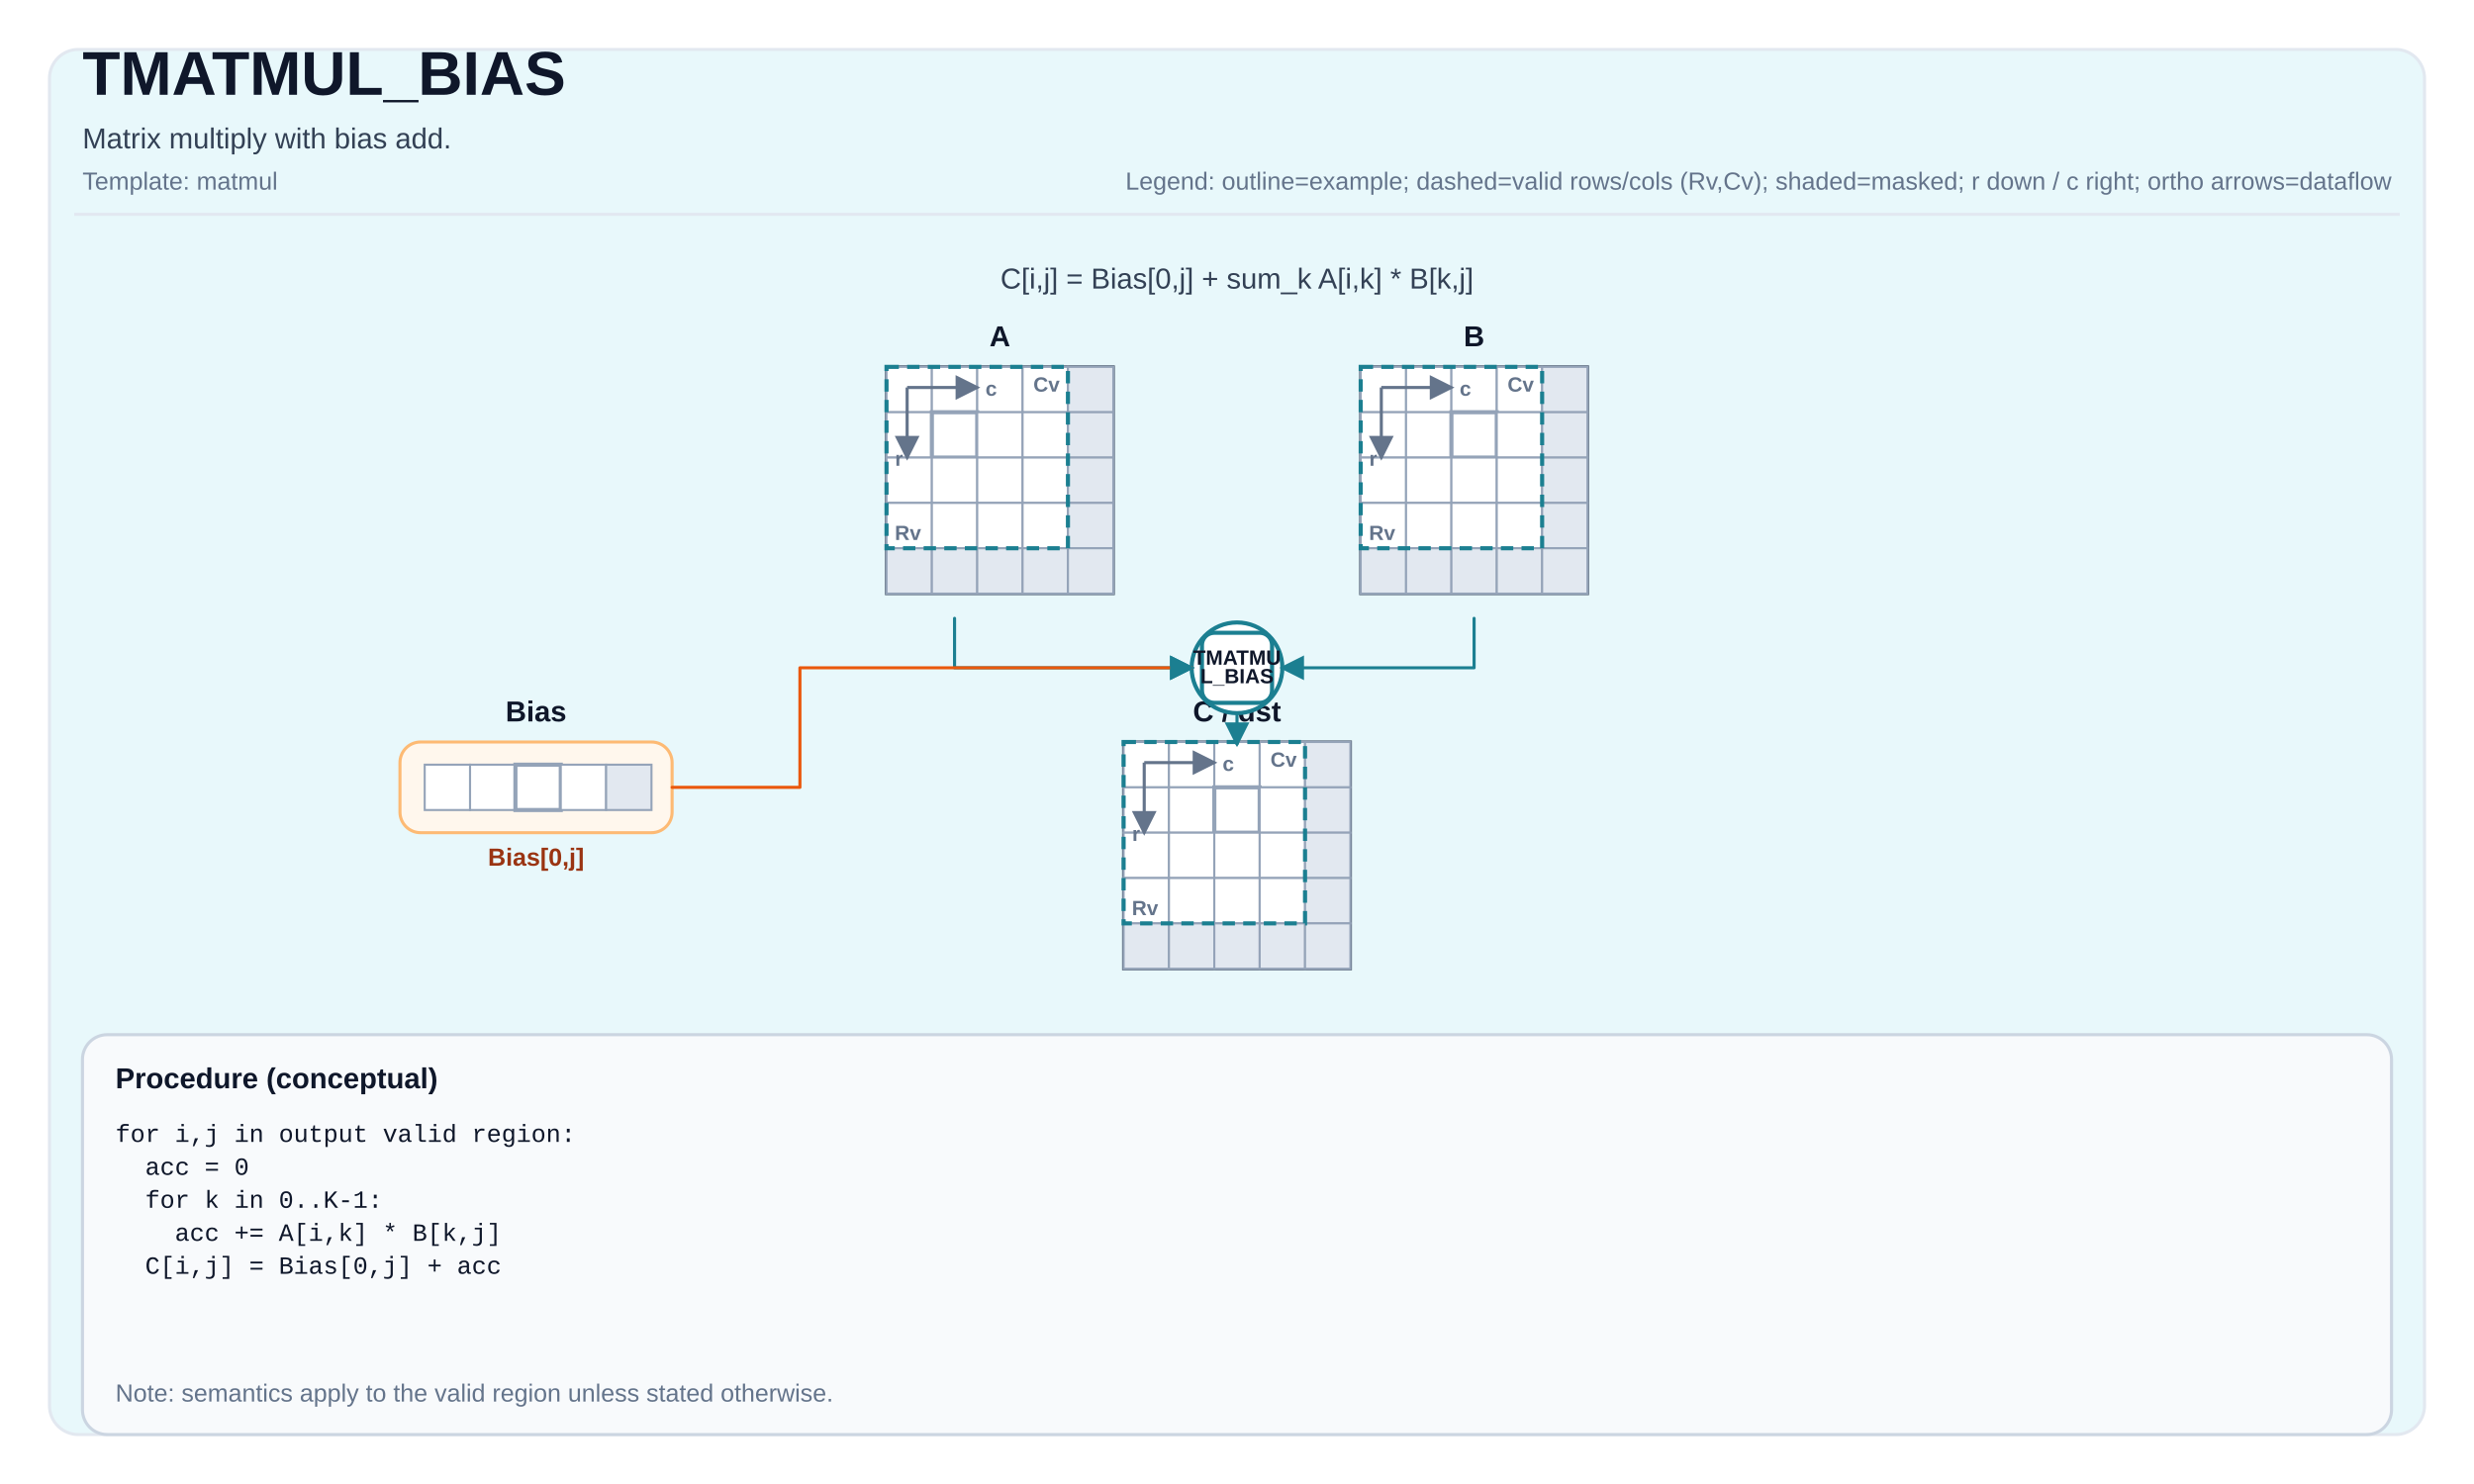
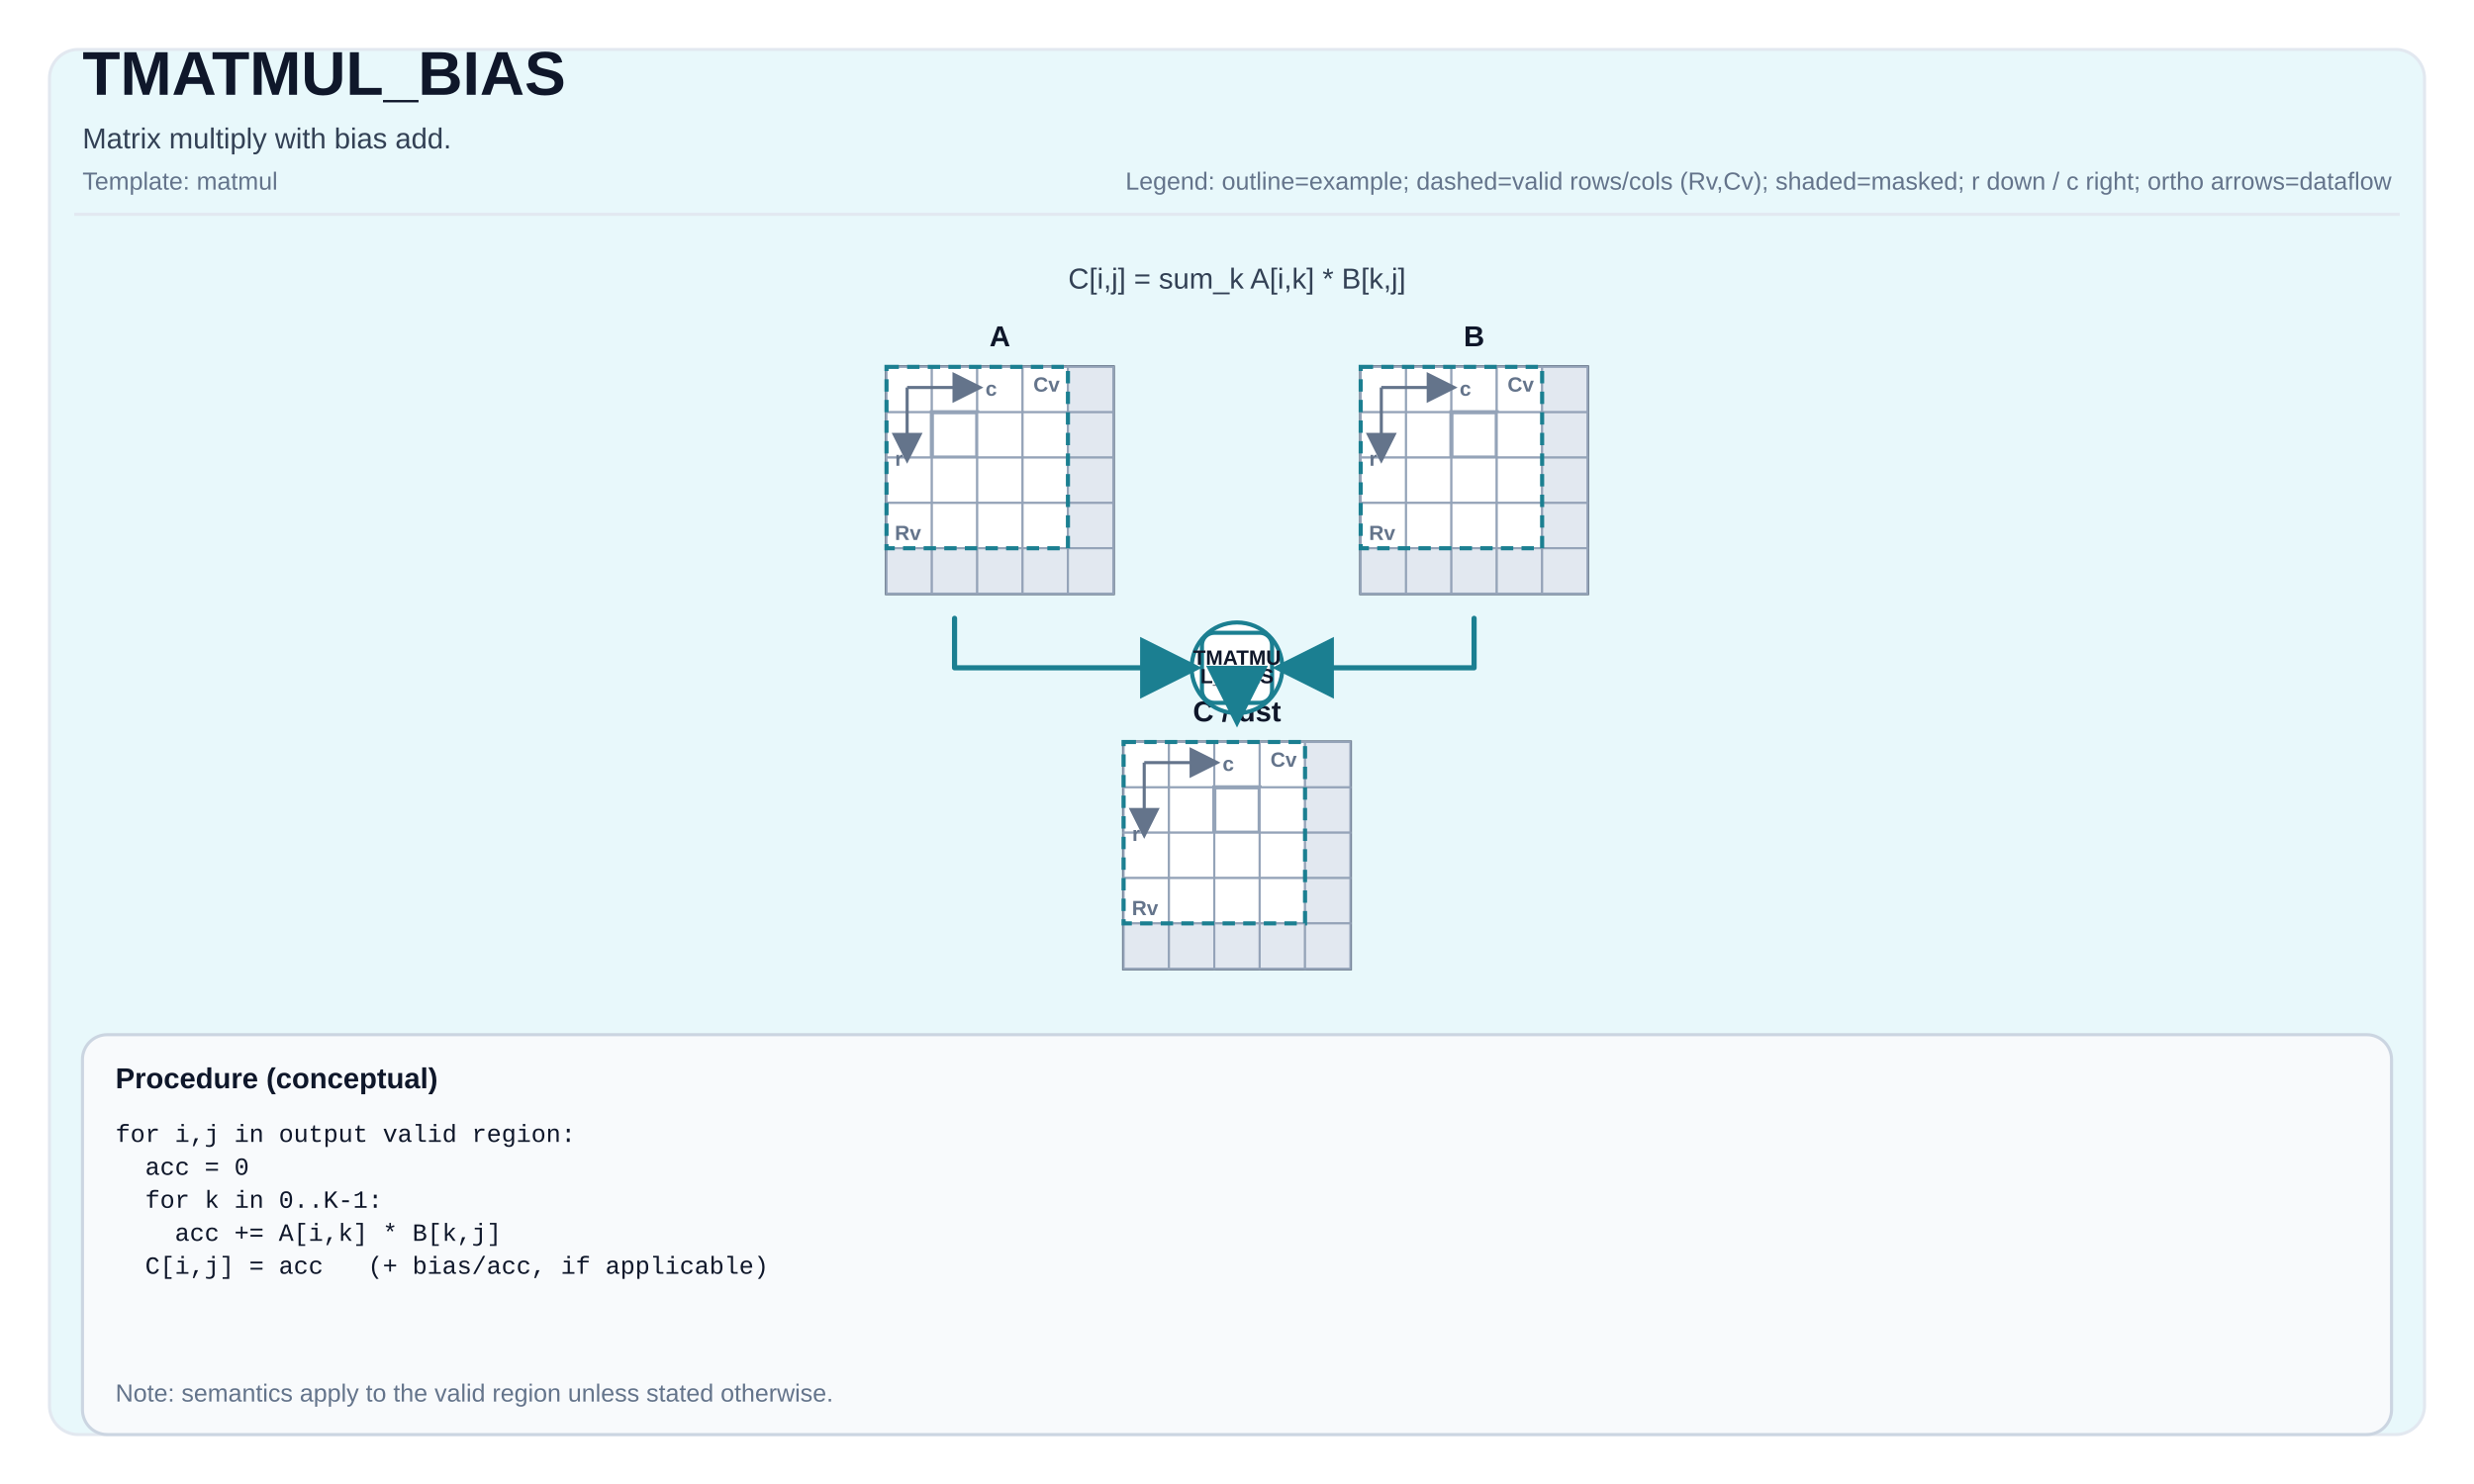
<svg xmlns="http://www.w3.org/2000/svg" width="1200" height="720" viewBox="0 0 1200 720" role="img" aria-label="TMATMUL_BIAS tile operation diagram">
  <defs>
-     <marker id="arrow" markerWidth="8" markerHeight="8" refX="7" refY="4" orient="auto">
-       <path d="M0,0 L0,8 L8,4 z" fill="#1B7F91" />
+     <marker id="arrow" markerWidth="12" markerHeight="12" refX="10" refY="6" orient="auto">
+       <path d="M0,0 L0,12 L12,6 z" fill="#1B7F91" />
    </marker>
-     <marker id="axisArrow" markerWidth="8" markerHeight="8" refX="7" refY="4" orient="auto">
-       <path d="M0,0 L0,8 L8,4 z" fill="#64748b" />
+     <marker id="axisArrow" markerWidth="10" markerHeight="10" refX="8" refY="5" orient="auto">
+       <path d="M0,0 L0,10 L10,5 z" fill="#64748b" />
    </marker>
  </defs>
  <style>
svg { font-family: Arial, Helvetica, sans-serif; }
.title { font-size: 30px; font-weight: 700; fill: #0f172a; }
.subtitle { font-size: 14px; fill: #334155; }
.meta { font-size: 12px; fill: #64748b; }
.frame { fill: white; }
.panel { fill: #E8F8FB; stroke: #e2e8f0; stroke-width: 1.5; rx: 14; }
.tileLabel { font-size: 14px; font-weight: 700; fill: #0f172a; }
.tileBorder { fill: none; stroke: #475569; stroke-width: 1.5; }
.cell { fill: #ffffff; stroke: #94a3b8; stroke-width: 1; }
.cellMasked { fill: #e2e8f0; }
.cellHL { stroke-width: 2; }
- .arrow { stroke-width: 1.5; fill: none; stroke-linejoin: round; stroke-linecap: round; }
+ .cellText { font-family: ui-monospace, SFMono-Regular, Menlo, Monaco, Consolas, 'Liberation Mono', 'Courier New', monospace; font-size: 10px; fill: #0f172a; }
+ .arrow { stroke-width: 2.5; fill: none; stroke-linejoin: round; stroke-linecap: round; }
.axisLine { stroke: #64748b; stroke-width: 1.5; fill: none; }
.axisText { font-size: 10px; fill: #64748b; font-weight: 700; }
.opCircle { fill: #ffffff; stroke-width: 2; }
.opRect { fill: #ffffff; stroke-width: 2; }
.opText { font-size: 10px; font-weight: 800; fill: #0f172a; }
.procBox { fill: #f8fafc; stroke: #cbd5e1; stroke-width: 1.5; rx: 12; }
.procTitle { font-size: 14px; font-weight: 700; fill: #0f172a; }
.procText { font-family: ui-monospace, SFMono-Regular, Menlo, Monaco, Consolas, 'Liberation Mono', 'Courier New', monospace; font-size: 12px; fill: #0f172a; }
+ .smallLabel { font-size: 12px; fill: #334155; }
+ .scalarBox { fill: #ffffff; stroke: #cbd5e1; stroke-width: 1.5; }
+ .scalarValue { font-size: 16px; font-weight: 700; }
.validBox { fill: none; stroke-width: 2; stroke-dasharray: 6 4; }
- .biasPanel { fill: #FFF7ED; stroke: #fdba74; stroke-width: 1.5; rx: 10; }
- .biasText { font-size: 12px; fill: #9a3412; font-weight: 700; }
</style>
  <rect x="0" y="0" width="1200" height="720" class="frame" />
  <rect x="24" y="24" width="1152" height="672" class="panel" />
  <text x="40" y="46" class="title">TMATMUL_BIAS</text>
  <text x="40" y="72" class="subtitle">Matrix multiply with bias add.</text>
  <text x="40" y="92" class="meta">Template: matmul</text>
  <text x="1160" y="92" class="meta" text-anchor="end">Legend: outline=example; dashed=valid rows/cols (Rv,Cv); shaded=masked; r down / c right; ortho arrows=dataflow</text>
  <line x1="36" y1="104" x2="1164" y2="104" stroke="#e2e8f0" stroke-width="1.5" />
  <text x="485" y="168" class="tileLabel" text-anchor="middle">A</text>
  <rect x="430" y="178" width="110" height="110" class="tileBorder" />
  <rect x="430" y="178" width="22" height="22" class="cell" />
  <rect x="452" y="178" width="22" height="22" class="cell" />
  <rect x="474" y="178" width="22" height="22" class="cell" />
  <rect x="496" y="178" width="22" height="22" class="cell" />
  <rect x="518" y="178" width="22" height="22" class="cell cellMasked" />
  <rect x="430" y="200" width="22" height="22" class="cell" />
  <rect x="452" y="200" width="22" height="22" class="cell cellHL" stroke="#1B7F91" />
  <rect x="474" y="200" width="22" height="22" class="cell" />
  <rect x="496" y="200" width="22" height="22" class="cell" />
  <rect x="518" y="200" width="22" height="22" class="cell cellMasked" />
  <rect x="430" y="222" width="22" height="22" class="cell" />
  <rect x="452" y="222" width="22" height="22" class="cell" />
  <rect x="474" y="222" width="22" height="22" class="cell" />
  <rect x="496" y="222" width="22" height="22" class="cell" />
  <rect x="518" y="222" width="22" height="22" class="cell cellMasked" />
  <rect x="430" y="244" width="22" height="22" class="cell" />
  <rect x="452" y="244" width="22" height="22" class="cell" />
  <rect x="474" y="244" width="22" height="22" class="cell" />
  <rect x="496" y="244" width="22" height="22" class="cell" />
  <rect x="518" y="244" width="22" height="22" class="cell cellMasked" />
  <rect x="430" y="266" width="22" height="22" class="cell cellMasked" />
  <rect x="452" y="266" width="22" height="22" class="cell cellMasked" />
  <rect x="474" y="266" width="22" height="22" class="cell cellMasked" />
  <rect x="496" y="266" width="22" height="22" class="cell cellMasked" />
  <rect x="518" y="266" width="22" height="22" class="cell cellMasked" />
  <rect x="430" y="178" width="88" height="88" class="validBox" stroke="#1B7F91" />
  <text x="434" y="262" class="axisText">Rv</text>
  <text x="514" y="190" class="axisText" text-anchor="end">Cv</text>
  <path d="M 440 188 L 474 188" class="axisLine" marker-end="url(#axisArrow)" />
  <path d="M 440 188 L 440 222" class="axisLine" marker-end="url(#axisArrow)" />
  <text x="478" y="192" class="axisText">c</text>
  <text x="438" y="226" class="axisText" text-anchor="end">r</text>
  <text x="715" y="168" class="tileLabel" text-anchor="middle">B</text>
  <rect x="660" y="178" width="110" height="110" class="tileBorder" />
  <rect x="660" y="178" width="22" height="22" class="cell" />
  <rect x="682" y="178" width="22" height="22" class="cell" />
  <rect x="704" y="178" width="22" height="22" class="cell" />
  <rect x="726" y="178" width="22" height="22" class="cell" />
  <rect x="748" y="178" width="22" height="22" class="cell cellMasked" />
  <rect x="660" y="200" width="22" height="22" class="cell" />
  <rect x="682" y="200" width="22" height="22" class="cell" />
  <rect x="704" y="200" width="22" height="22" class="cell cellHL" stroke="#1B7F91" />
  <rect x="726" y="200" width="22" height="22" class="cell" />
  <rect x="748" y="200" width="22" height="22" class="cell cellMasked" />
  <rect x="660" y="222" width="22" height="22" class="cell" />
  <rect x="682" y="222" width="22" height="22" class="cell" />
  <rect x="704" y="222" width="22" height="22" class="cell" />
  <rect x="726" y="222" width="22" height="22" class="cell" />
  <rect x="748" y="222" width="22" height="22" class="cell cellMasked" />
  <rect x="660" y="244" width="22" height="22" class="cell" />
  <rect x="682" y="244" width="22" height="22" class="cell" />
  <rect x="704" y="244" width="22" height="22" class="cell" />
  <rect x="726" y="244" width="22" height="22" class="cell" />
  <rect x="748" y="244" width="22" height="22" class="cell cellMasked" />
  <rect x="660" y="266" width="22" height="22" class="cell cellMasked" />
  <rect x="682" y="266" width="22" height="22" class="cell cellMasked" />
  <rect x="704" y="266" width="22" height="22" class="cell cellMasked" />
  <rect x="726" y="266" width="22" height="22" class="cell cellMasked" />
  <rect x="748" y="266" width="22" height="22" class="cell cellMasked" />
  <rect x="660" y="178" width="88" height="88" class="validBox" stroke="#1B7F91" />
  <text x="664" y="262" class="axisText">Rv</text>
  <text x="744" y="190" class="axisText" text-anchor="end">Cv</text>
  <path d="M 670 188 L 704 188" class="axisLine" marker-end="url(#axisArrow)" />
  <path d="M 670 188 L 670 222" class="axisLine" marker-end="url(#axisArrow)" />
  <text x="708" y="192" class="axisText">c</text>
  <text x="668" y="226" class="axisText" text-anchor="end">r</text>
-   <text x="260" y="350" class="tileLabel" text-anchor="middle">Bias</text>
-   <rect x="194" y="360" width="132" height="44" class="biasPanel" />
-   <rect x="206" y="371" width="22" height="22" class="cell" />
-   <rect x="228" y="371" width="22" height="22" class="cell" />
-   <rect x="250" y="371" width="22" height="22" class="cell cellHL" stroke="#ea580c" />
-   <rect x="272" y="371" width="22" height="22" class="cell" />
-   <rect x="294" y="371" width="22" height="22" class="cell cellMasked" />
-   <text x="260" y="420" class="biasText" text-anchor="middle">Bias[0,j]</text>
  <text x="600" y="350" class="tileLabel" text-anchor="middle">C / dst</text>
  <rect x="545" y="360" width="110" height="110" class="tileBorder" />
  <rect x="545" y="360" width="22" height="22" class="cell" />
  <rect x="567" y="360" width="22" height="22" class="cell" />
  <rect x="589" y="360" width="22" height="22" class="cell" />
  <rect x="611" y="360" width="22" height="22" class="cell" />
  <rect x="633" y="360" width="22" height="22" class="cell cellMasked" />
  <rect x="545" y="382" width="22" height="22" class="cell" />
  <rect x="567" y="382" width="22" height="22" class="cell" />
  <rect x="589" y="382" width="22" height="22" class="cell cellHL" stroke="#1B7F91" />
  <rect x="611" y="382" width="22" height="22" class="cell" />
  <rect x="633" y="382" width="22" height="22" class="cell cellMasked" />
  <rect x="545" y="404" width="22" height="22" class="cell" />
  <rect x="567" y="404" width="22" height="22" class="cell" />
  <rect x="589" y="404" width="22" height="22" class="cell" />
  <rect x="611" y="404" width="22" height="22" class="cell" />
  <rect x="633" y="404" width="22" height="22" class="cell cellMasked" />
  <rect x="545" y="426" width="22" height="22" class="cell" />
  <rect x="567" y="426" width="22" height="22" class="cell" />
  <rect x="589" y="426" width="22" height="22" class="cell" />
  <rect x="611" y="426" width="22" height="22" class="cell" />
  <rect x="633" y="426" width="22" height="22" class="cell cellMasked" />
  <rect x="545" y="448" width="22" height="22" class="cell cellMasked" />
  <rect x="567" y="448" width="22" height="22" class="cell cellMasked" />
  <rect x="589" y="448" width="22" height="22" class="cell cellMasked" />
  <rect x="611" y="448" width="22" height="22" class="cell cellMasked" />
  <rect x="633" y="448" width="22" height="22" class="cell cellMasked" />
  <rect x="545" y="360" width="88" height="88" class="validBox" stroke="#1B7F91" />
  <text x="549" y="444" class="axisText">Rv</text>
  <text x="629" y="372" class="axisText" text-anchor="end">Cv</text>
  <path d="M 555 370 L 589 370" class="axisLine" marker-end="url(#axisArrow)" />
  <path d="M 555 370 L 555 404" class="axisLine" marker-end="url(#axisArrow)" />
  <text x="593" y="374" class="axisText">c</text>
  <text x="553" y="408" class="axisText" text-anchor="end">r</text>
-   <text x="600" y="140" class="subtitle" text-anchor="middle" fill="#1B7F91">C[i,j] = Bias[0,j] + sum_k A[i,k] * B[k,j]</text>
+   <text x="600" y="140" class="subtitle" text-anchor="middle" fill="#1B7F91">C[i,j] = sum_k A[i,k] * B[k,j]</text>
  <circle cx="600" cy="324" r="22" class="opCircle" stroke="#1B7F91" />
  <rect x="583" y="307" width="34" height="34" rx="6" class="opRect" stroke="#1B7F91" />
  <text x="600" y="322.5" class="opText" font-size="8px" text-anchor="middle">TMATMU</text>
  <text x="600" y="331.5" class="opText" font-size="8px" text-anchor="middle">L_BIAS</text>
-   <path d="M 463 300 L 463 324 L 578 324" class="arrow" stroke="#1B7F91" marker-end="url(#arrow)" />
-   <path d="M 715 300 L 715 324 L 622 324" class="arrow" stroke="#1B7F91" marker-end="url(#arrow)" />
-   <path d="M 326 382 L 388 382 L 388 324 L 578 324" class="arrow" stroke="#ea580c" marker-end="url(#arrow)" />
-   <path d="M 600 346 L 600 361" class="arrow" stroke="#1B7F91" marker-end="url(#arrow)" />
+   <path d="M 463 300 L 463 324 L 578 324 L 578 324" class="arrow" stroke="#1B7F91" marker-end="url(#arrow)" />
+   <path d="M 715 300 L 715 324 L 622 324 L 622 324" class="arrow" stroke="#1B7F91" marker-end="url(#arrow)" />
+   <path d="M 600 346 L 600 347 L 600 347 L 600 348" class="arrow" stroke="#1B7F91" marker-end="url(#arrow)" />
  <rect x="40" y="502" width="1120" height="194" class="procBox" />
  <text x="56" y="528" class="procTitle">Procedure (conceptual)</text>
  <text x="56" y="554" class="procText" xml:space="preserve">
    <tspan x="56" dy="0">for i,j in output valid region:</tspan>
    <tspan x="56" dy="16">  acc = 0</tspan>
    <tspan x="56" dy="16">  for k in 0..K-1:</tspan>
    <tspan x="56" dy="16">    acc += A[i,k] * B[k,j]</tspan>
-     <tspan x="56" dy="16">  C[i,j] = Bias[0,j] + acc</tspan>
+     <tspan x="56" dy="16">  C[i,j] = acc   (+ bias/acc, if applicable)</tspan>
  </text>
  <text x="56" y="680" class="meta">Note: semantics apply to the valid region unless stated otherwise.</text>
</svg>
